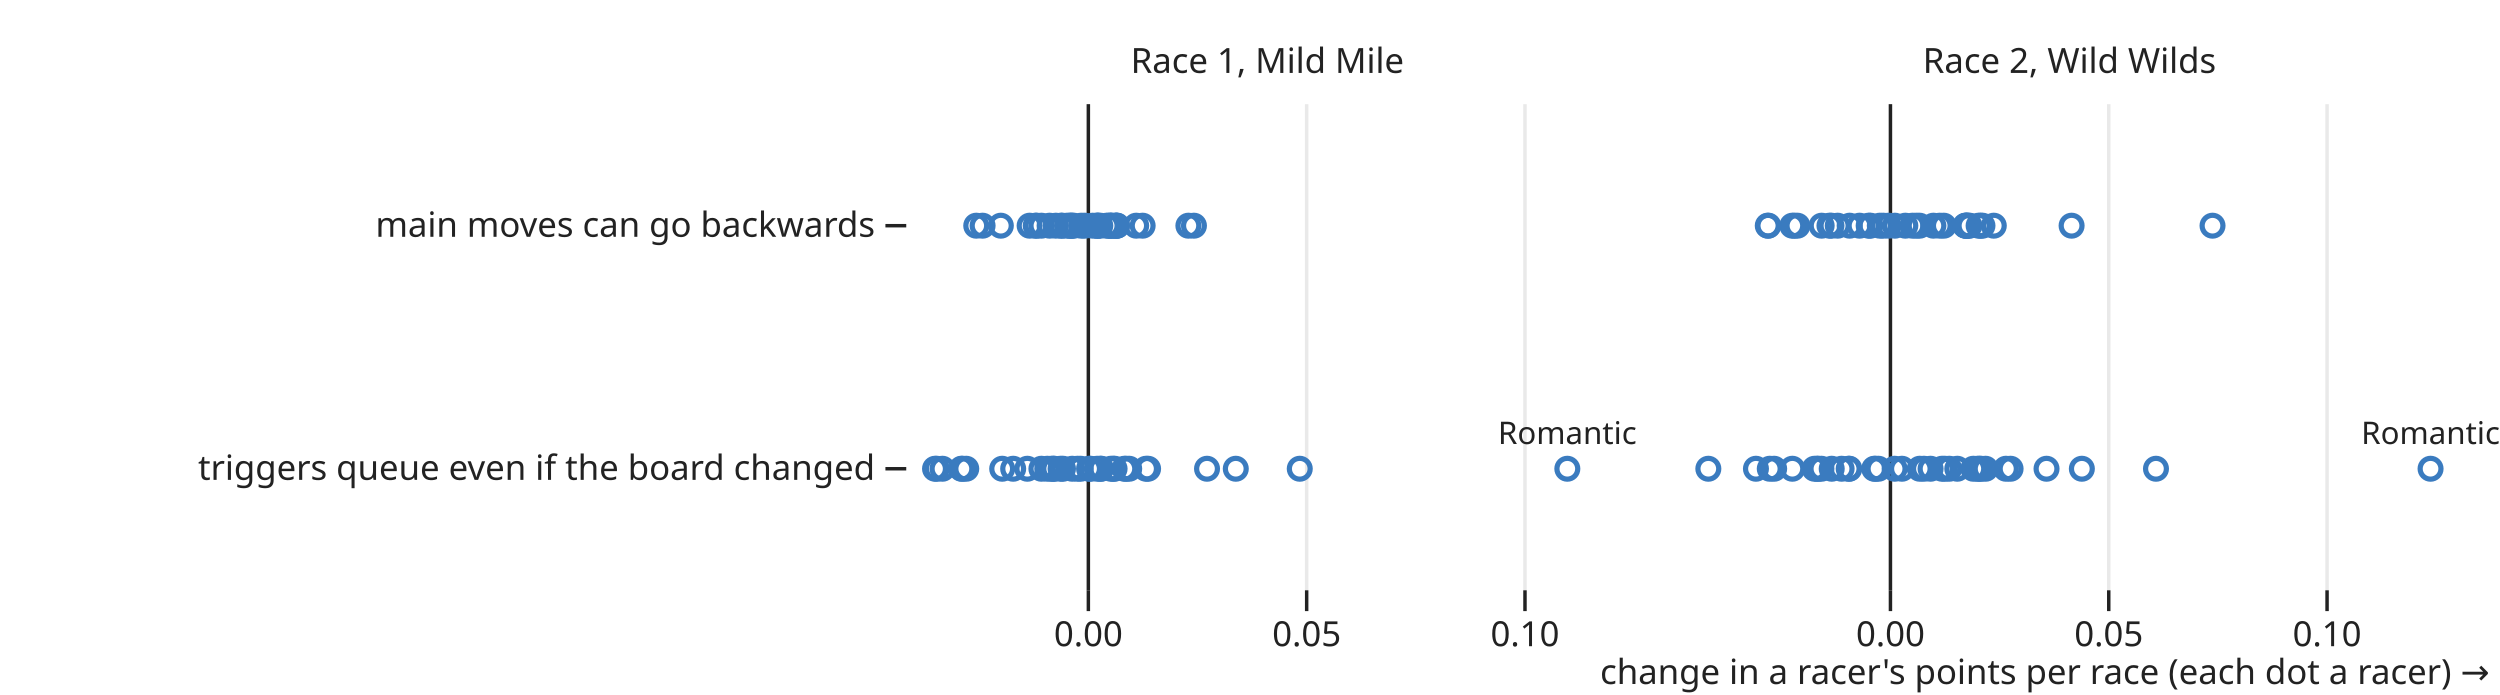
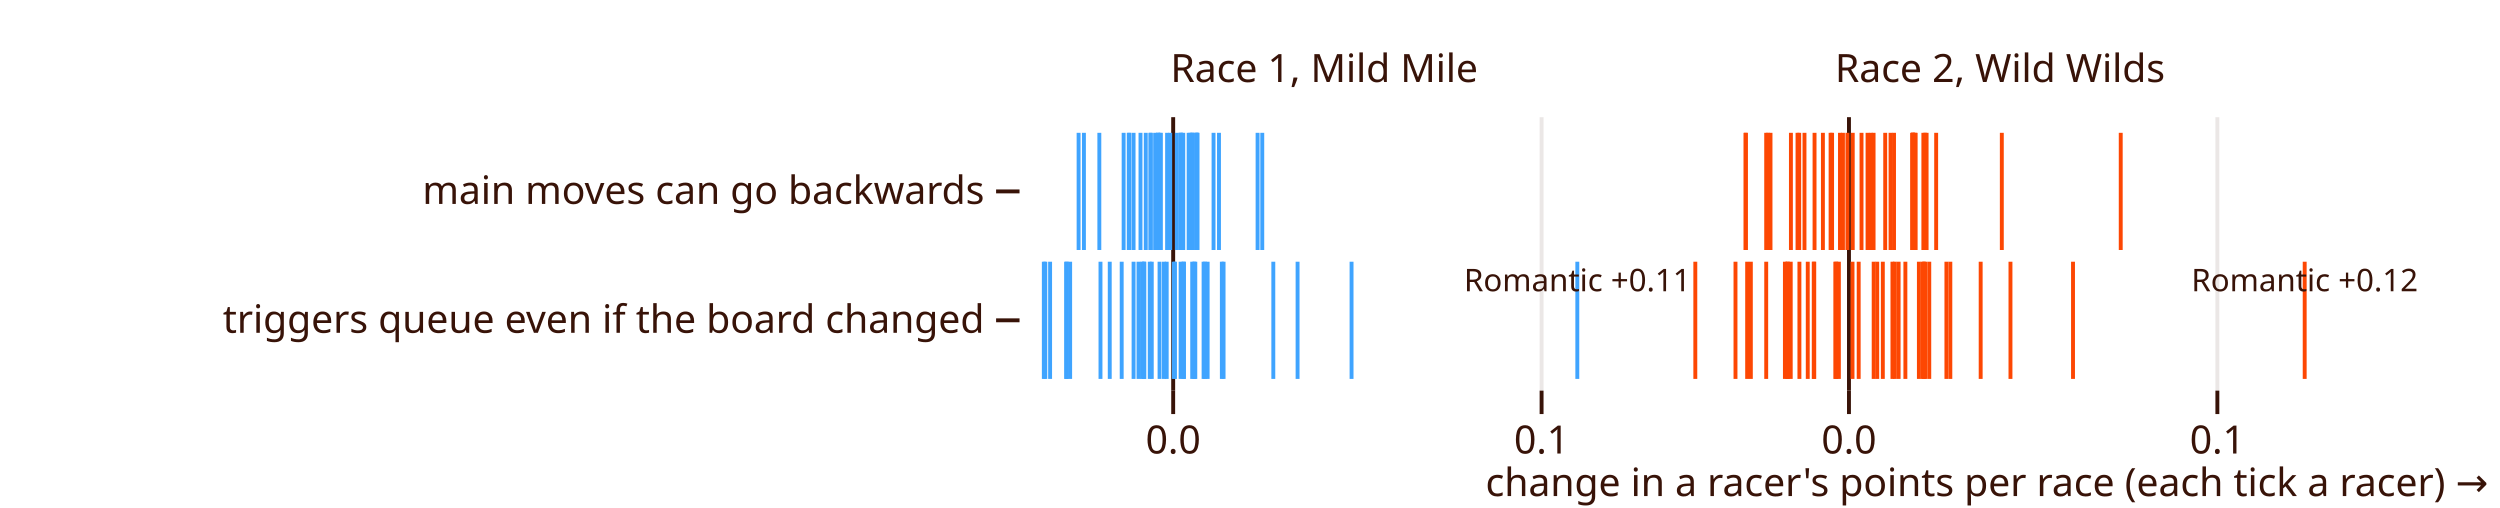
- <svg xmlns="http://www.w3.org/2000/svg" class="plot-d6a7b5" fill="currentColor" font-family="system-ui, sans-serif" font-size="10" text-anchor="middle" width="720" height="200" viewBox="0 0 720 200" style="background: white; color: rgb(34, 34, 34);">
+ <svg xmlns="http://www.w3.org/2000/svg" class="plot-d6a7b5" fill="currentColor" font-family="system-ui, sans-serif" font-size="10" text-anchor="middle" width="640" height="130" viewBox="0 0 640 130" style="background: rgb(255, 255, 255); color: rgb(56, 19, 8);">
  <style>:where(.plot-d6a7b5) {
  --plot-background: white;
  display: block;
  height: auto;
  height: intrinsic;
  max-width: 100%;
}
:where(.plot-d6a7b5 text),
:where(.plot-d6a7b5 tspan) {
  white-space: pre;
}</style>
  <g aria-label="fx-axis tick label" transform="translate(0,-9)">
    <g transform="translate(1,0)">
-       <text transform="translate(364,30)">Race 1, Mild Mile</text>
-     </g>
-     <g transform="translate(232,0)">
-       <text transform="translate(364,30)">Race 2, Wild Wilds</text>
-     </g>
-   </g>
-   <g aria-label="y-axis tick" aria-hidden="true">
+       <text transform="translate(338,30)">Race 1, Mild Mile</text>
+     </g>
+     <g transform="translate(174,0)">
+       <text transform="translate(338,30)">Race 2, Wild Wilds</text>
+     </g>
+   </g>
+   <g aria-label="y-axis tick" aria-hidden="true" transform="translate(0,15)">
    <g fill="none" stroke="currentColor" transform="translate(1,0)">
-       <path transform="translate(260,65)" d="M0,0L-6,0" />
-       <path transform="translate(260,135)" d="M0,0L-6,0" />
-     </g>
-   </g>
-   <g aria-label="y-axis tick label" transform="translate(-9,0)">
+       <path transform="translate(260,34)" d="M0,0L-6,0" />
+       <path transform="translate(260,67)" d="M0,0L-6,0" />
+     </g>
+   </g>
+   <g aria-label="y-axis tick label" transform="translate(-9,15)">
    <g text-anchor="end" transform="translate(1,0)">
-       <text y="0.32em" transform="translate(260,65)">main moves can go backwards</text>
-       <text y="0.32em" transform="translate(260,135)">triggers queue even if the board changed</text>
+       <text y="0.32em" transform="translate(260,34)">main moves can go backwards</text>
+       <text y="0.32em" transform="translate(260,67)">triggers queue even if the board changed</text>
    </g>
  </g>
  <g aria-label="x-grid" aria-hidden="true">
    <g stroke="currentColor" stroke-opacity="0.1" transform="translate(1,0)">
-       <line x1="312.447" x2="312.447" y1="30" y2="170" />
-       <line x1="375.321" x2="375.321" y1="30" y2="170" />
-       <line x1="438.194" x2="438.194" y1="30" y2="170" />
-     </g>
-     <g stroke="currentColor" stroke-opacity="0.1" transform="translate(232,0)">
-       <line x1="312.447" x2="312.447" y1="30" y2="170" />
-       <line x1="375.321" x2="375.321" y1="30" y2="170" />
-       <line x1="438.194" x2="438.194" y1="30" y2="170" />
+       <line x1="299.335" x2="299.335" y1="30" y2="100" />
+       <line x1="393.646" x2="393.646" y1="30" y2="100" />
+     </g>
+     <g stroke="currentColor" stroke-opacity="0.1" transform="translate(174,0)">
+       <line x1="299.335" x2="299.335" y1="30" y2="100" />
+       <line x1="393.646" x2="393.646" y1="30" y2="100" />
    </g>
  </g>
  <g aria-label="x-axis tick" aria-hidden="true">
    <g fill="none" stroke="currentColor" transform="translate(1,0)">
-       <path transform="translate(312.447,170)" d="M0,0L0,6" />
-       <path transform="translate(375.3207,170)" d="M0,0L0,6" />
-       <path transform="translate(438.1945,170)" d="M0,0L0,6" />
-     </g>
-     <g fill="none" stroke="currentColor" transform="translate(232,0)">
-       <path transform="translate(312.447,170)" d="M0,0L0,6" />
-       <path transform="translate(375.3207,170)" d="M0,0L0,6" />
-       <path transform="translate(438.1945,170)" d="M0,0L0,6" />
+       <path transform="translate(299.3352,100)" d="M0,0L0,6" />
+       <path transform="translate(393.6459,100)" d="M0,0L0,6" />
+     </g>
+     <g fill="none" stroke="currentColor" transform="translate(174,0)">
+       <path transform="translate(299.3352,100)" d="M0,0L0,6" />
+       <path transform="translate(393.6459,100)" d="M0,0L0,6" />
    </g>
  </g>
  <g aria-label="x-axis tick label" transform="translate(0,9)">
    <g font-variant="tabular-nums" transform="translate(1,0)">
-       <text y="0.71em" transform="translate(312.447,170)">0.00</text>
-       <text y="0.71em" transform="translate(375.3207,170)">0.05</text>
-       <text y="0.71em" transform="translate(438.1945,170)">0.10</text>
-     </g>
-     <g font-variant="tabular-nums" transform="translate(232,0)">
-       <text y="0.71em" transform="translate(312.447,170)">0.00</text>
-       <text y="0.71em" transform="translate(375.3207,170)">0.05</text>
-       <text y="0.71em" transform="translate(438.1945,170)">0.10</text>
-     </g>
-   </g>
-   <g aria-label="x-axis label" text-anchor="end" transform="translate(17,27)">
-     <text transform="translate(700,170)">change in a racer's points per race (each dot a racer) →</text>
+       <text y="0.71em" transform="translate(299.3352,100)">0.0</text>
+       <text y="0.71em" transform="translate(393.6459,100)">0.1</text>
+     </g>
+     <g font-variant="tabular-nums" transform="translate(174,0)">
+       <text y="0.71em" transform="translate(299.3352,100)">0.0</text>
+       <text y="0.71em" transform="translate(393.6459,100)">0.1</text>
+     </g>
+   </g>
+   <g aria-label="x-axis label" text-anchor="end" transform="translate(47,27)">
+     <text transform="translate(590,100)">change in a racer's points per race (each tick a racer) →</text>
  </g>
  <g aria-label="rule">
    <g stroke="currentColor" transform="translate(1,0)">
-       <line x1="312.447" x2="312.447" y1="30" y2="170" />
-     </g>
-     <g stroke="currentColor" transform="translate(232,0)">
-       <line x1="312.447" x2="312.447" y1="30" y2="170" />
-     </g>
-   </g>
-   <g aria-label="dot">
-     <g fill="none" stroke="#3a7bbf" stroke-width="1.5" transform="translate(1,0)">
-       <circle cx="320.696" cy="65" r="3" />
-       <circle cx="318.895" cy="65" r="3" />
-       <circle cx="314.93" cy="65" r="3" />
-       <circle cx="311.432" cy="65" r="3" />
-       <circle cx="320.346" cy="65" r="3" />
-       <circle cx="318.942" cy="65" r="3" />
-       <circle cx="318.271" cy="65" r="3" />
-       <circle cx="313.689" cy="65" r="3" />
-       <circle cx="319.149" cy="65" r="3" />
-       <circle cx="304.652" cy="65" r="3" />
-       <circle cx="326.224" cy="65" r="3" />
-       <circle cx="307.287" cy="65" r="3" />
-       <circle cx="307.776" cy="65" r="3" />
-       <circle cx="281.983" cy="65" r="3" />
-       <circle cx="303.09" cy="65" r="3" />
-       <circle cx="317.725" cy="65" r="3" />
-       <circle cx="295.532" cy="65" r="3" />
-       <circle cx="298.926" cy="65" r="3" />
-       <circle cx="310.368" cy="65" r="3" />
-       <circle cx="328.08" cy="65" r="3" />
-       <circle cx="315.214" cy="65" r="3" />
-       <circle cx="297.282" cy="65" r="3" />
-       <circle cx="308.248" cy="65" r="3" />
-       <circle cx="297.494" cy="65" r="3" />
-       <circle cx="342.853" cy="65" r="3" />
-       <circle cx="307.21" cy="65" r="3" />
-       <circle cx="320.365" cy="65" r="3" />
-       <circle cx="320.691" cy="65" r="3" />
-       <circle cx="287.24" cy="65" r="3" />
-       <circle cx="306.286" cy="65" r="3" />
-       <circle cx="341.256" cy="65" r="3" />
-       <circle cx="280.159" cy="65" r="3" />
-       <circle cx="315.048" cy="65" r="3" />
-       <circle cx="301.288" cy="65" r="3" />
-       <circle cx="304.833" cy="65" r="3" />
-       <circle cx="315.885" cy="65" r="3" />
-       <circle cx="270.436" cy="135" r="3" />
-       <circle cx="310.234" cy="135" r="3" />
-       <circle cx="309.299" cy="135" r="3" />
-       <circle cx="305.139" cy="135" r="3" />
-       <circle cx="298.925" cy="135" r="3" />
-       <circle cx="268.797" cy="135" r="3" />
-       <circle cx="314.984" cy="135" r="3" />
-       <circle cx="294.872" cy="135" r="3" />
-       <circle cx="373.331" cy="135" r="3" />
-       <circle cx="304.445" cy="135" r="3" />
-       <circle cx="312.648" cy="135" r="3" />
-       <circle cx="287.633" cy="135" r="3" />
-       <circle cx="318.939" cy="135" r="3" />
-       <circle cx="300.609" cy="135" r="3" />
-       <circle cx="277.278" cy="135" r="3" />
-       <circle cx="329.647" cy="135" r="3" />
-       <circle cx="319.995" cy="135" r="3" />
-       <circle cx="276.175" cy="135" r="3" />
-       <circle cx="315.94" cy="135" r="3" />
-       <circle cx="346.623" cy="135" r="3" />
-       <circle cx="307.791" cy="135" r="3" />
-       <circle cx="302.604" cy="135" r="3" />
-       <circle cx="322.821" cy="135" r="3" />
-       <circle cx="329.059" cy="135" r="3" />
-       <circle cx="354.907" cy="135" r="3" />
-       <circle cx="324.207" cy="135" r="3" />
-       <circle cx="319.613" cy="135" r="3" />
-       <circle cx="290.793" cy="135" r="3" />
-       <circle cx="450.391" cy="135" r="3" />
-       <circle cx="301.807" cy="135" r="3" />
-       <circle cx="323.288" cy="135" r="3" />
-       <circle cx="316.141" cy="135" r="3" />
-       <circle cx="275.891" cy="135" r="3" />
-       <circle cx="302.395" cy="135" r="3" />
-       <circle cx="313.059" cy="135" r="3" />
-       <circle cx="268.291" cy="135" r="3" />
-     </g>
-     <g fill="none" stroke="#3a7bbf" stroke-width="1.5" transform="translate(232,0)">
-       <circle cx="334.328" cy="65" r="3" />
-       <circle cx="295.462" cy="65" r="3" />
-       <circle cx="284.76" cy="65" r="3" />
-       <circle cx="310.394" cy="65" r="3" />
-       <circle cx="311.915" cy="65" r="3" />
-       <circle cx="313.735" cy="65" r="3" />
-       <circle cx="333.999" cy="65" r="3" />
-       <circle cx="284.191" cy="65" r="3" />
-       <circle cx="334.244" cy="65" r="3" />
-       <circle cx="327.825" cy="65" r="3" />
-       <circle cx="297.264" cy="65" r="3" />
-       <circle cx="277.118" cy="65" r="3" />
-       <circle cx="292.633" cy="65" r="3" />
-       <circle cx="318.79" cy="65" r="3" />
-       <circle cx="337.841" cy="65" r="3" />
-       <circle cx="405.208" cy="65" r="3" />
-       <circle cx="309.38" cy="65" r="3" />
-       <circle cx="320.85" cy="65" r="3" />
-       <circle cx="342.21" cy="65" r="3" />
-       <circle cx="335.213" cy="65" r="3" />
-       <circle cx="334.913" cy="65" r="3" />
-       <circle cx="303.551" cy="65" r="3" />
-       <circle cx="316.731" cy="65" r="3" />
-       <circle cx="294.888" cy="65" r="3" />
-       <circle cx="334.299" cy="65" r="3" />
-       <circle cx="306.682" cy="65" r="3" />
-       <circle cx="285.665" cy="65" r="3" />
-       <circle cx="324.817" cy="65" r="3" />
-       <circle cx="306.176" cy="65" r="3" />
-       <circle cx="300.697" cy="65" r="3" />
-       <circle cx="364.619" cy="65" r="3" />
-       <circle cx="338.948" cy="65" r="3" />
-       <circle cx="319.904" cy="65" r="3" />
-       <circle cx="277.281" cy="65" r="3" />
-       <circle cx="338.413" cy="65" r="3" />
-       <circle cx="326.641" cy="65" r="3" />
-       <circle cx="307.787" cy="135" r="3" />
-       <circle cx="295.531" cy="135" r="3" />
-       <circle cx="337.564" cy="135" r="3" />
-       <circle cx="322.097" cy="135" r="3" />
-       <circle cx="331.704" cy="135" r="3" />
-       <circle cx="278.955" cy="135" r="3" />
-       <circle cx="290.583" cy="135" r="3" />
-       <circle cx="338.524" cy="135" r="3" />
-       <circle cx="292.569" cy="135" r="3" />
-       <circle cx="298.381" cy="135" r="3" />
-       <circle cx="357.401" cy="135" r="3" />
-       <circle cx="300.42" cy="135" r="3" />
-       <circle cx="329.393" cy="135" r="3" />
-       <circle cx="327.287" cy="135" r="3" />
-       <circle cx="347.046" cy="135" r="3" />
-       <circle cx="345.709" cy="135" r="3" />
-       <circle cx="277.694" cy="135" r="3" />
-       <circle cx="367.574" cy="135" r="3" />
-       <circle cx="315.765" cy="135" r="3" />
-       <circle cx="291.423" cy="135" r="3" />
-       <circle cx="338.046" cy="135" r="3" />
-       <circle cx="273.713" cy="135" r="3" />
-       <circle cx="336.314" cy="135" r="3" />
-       <circle cx="313.657" cy="135" r="3" />
-       <circle cx="468" cy="135" r="3" />
-       <circle cx="339.857" cy="135" r="3" />
-       <circle cx="388.922" cy="135" r="3" />
-       <circle cx="291.529" cy="135" r="3" />
-       <circle cx="300.597" cy="135" r="3" />
-       <circle cx="284.202" cy="135" r="3" />
-       <circle cx="320.88" cy="135" r="3" />
-       <circle cx="309.004" cy="135" r="3" />
-       <circle cx="324.002" cy="135" r="3" />
-       <circle cx="328.106" cy="135" r="3" />
-       <circle cx="308.116" cy="135" r="3" />
-       <circle cx="260" cy="135" r="3" />
-     </g>
-   </g>
-   <g aria-label="text" transform="translate(0,-10)">
-     <g font-size="9" transform="translate(1,0)">
-       <text y="0.32em" transform="translate(450.3907,135)">Romantic</text>
-     </g>
-     <g font-size="9" transform="translate(232,0)">
-       <text y="0.32em" transform="translate(468,135)">Romantic</text>
+       <line x1="299.335" x2="299.335" y1="30" y2="100" />
+     </g>
+     <g stroke="currentColor" transform="translate(174,0)">
+       <line x1="299.335" x2="299.335" y1="30" y2="100" />
+     </g>
+   </g>
+   <g aria-label="tick">
+     <g transform="translate(1,0)">
+       <line x1="305.522" x2="305.522" y1="34" y2="64" stroke="#3fa4ff" />
+       <line x1="304.171" x2="304.171" y1="34" y2="64" stroke="#3fa4ff" />
+       <line x1="301.198" x2="301.198" y1="34" y2="64" stroke="#3fa4ff" />
+       <line x1="304.207" x2="304.207" y1="34" y2="64" stroke="#3fa4ff" />
+       <line x1="303.703" x2="303.703" y1="34" y2="64" stroke="#3fa4ff" />
+       <line x1="303.294" x2="303.294" y1="34" y2="64" stroke="#3fa4ff" />
+       <line x1="286.649" x2="286.649" y1="34" y2="64" stroke="#3fa4ff" />
+       <line x1="298.574" x2="298.574" y1="34" y2="64" stroke="#3fa4ff" />
+       <line x1="305.26" x2="305.26" y1="34" y2="64" stroke="#3fa4ff" />
+       <line x1="301.914" x2="301.914" y1="34" y2="64" stroke="#3fa4ff" />
+       <line x1="293.625" x2="293.625" y1="34" y2="64" stroke="#3fa4ff" />
+       <line x1="287.962" x2="287.962" y1="34" y2="64" stroke="#3fa4ff" />
+       <line x1="296.186" x2="296.186" y1="34" y2="64" stroke="#3fa4ff" />
+       <line x1="295.465" x2="295.465" y1="34" y2="64" stroke="#3fa4ff" />
+       <line x1="305.518" x2="305.518" y1="34" y2="64" stroke="#3fa4ff" />
+       <line x1="295.407" x2="295.407" y1="34" y2="64" stroke="#3fa4ff" />
+       <line x1="294.715" x2="294.715" y1="34" y2="64" stroke="#3fa4ff" />
+       <line x1="280.43" x2="280.43" y1="34" y2="64" stroke="#3fa4ff" />
+       <line x1="322.14" x2="322.14" y1="34" y2="64" stroke="#3fa4ff" />
+       <line x1="305.273" x2="305.273" y1="34" y2="64" stroke="#3fa4ff" />
+       <line x1="288.121" x2="288.121" y1="34" y2="64" stroke="#3fa4ff" />
+       <line x1="290.966" x2="290.966" y1="34" y2="64" stroke="#3fa4ff" />
+       <line x1="301.286" x2="301.286" y1="34" y2="64" stroke="#3fa4ff" />
+       <line x1="301.41" x2="301.41" y1="34" y2="64" stroke="#3fa4ff" />
+       <line x1="311.06" x2="311.06" y1="34" y2="64" stroke="#3fa4ff" />
+       <line x1="297.776" x2="297.776" y1="34" y2="64" stroke="#3fa4ff" />
+       <line x1="289.195" x2="289.195" y1="34" y2="64" stroke="#3fa4ff" />
+       <line x1="304.362" x2="304.362" y1="34" y2="64" stroke="#3fa4ff" />
+       <line x1="300.267" x2="300.267" y1="34" y2="64" stroke="#3fa4ff" />
+       <line x1="293.489" x2="293.489" y1="34" y2="64" stroke="#3fa4ff" />
+       <line x1="309.668" x2="309.668" y1="34" y2="64" stroke="#3fa4ff" />
+       <line x1="275.12" x2="275.12" y1="34" y2="64" stroke="#3fa4ff" />
+       <line x1="320.942" x2="320.942" y1="34" y2="64" stroke="#3fa4ff" />
+       <line x1="276.487" x2="276.487" y1="34" y2="64" stroke="#3fa4ff" />
+       <line x1="292.317" x2="292.317" y1="34" y2="64" stroke="#3fa4ff" />
+       <line x1="295.832" x2="295.832" y1="34" y2="64" stroke="#3fa4ff" />
+       <line x1="293.854" x2="293.854" y1="67" y2="97" stroke="#3fa4ff" />
+       <line x1="296.974" x2="296.974" y1="67" y2="97" stroke="#3fa4ff" />
+       <line x1="307.116" x2="307.116" y1="67" y2="97" stroke="#3fa4ff" />
+       <line x1="311.794" x2="311.794" y1="67" y2="97" stroke="#3fa4ff" />
+       <line x1="280.725" x2="280.725" y1="67" y2="97" stroke="#3fa4ff" />
+       <line x1="304.204" x2="304.204" y1="67" y2="97" stroke="#3fa4ff" />
+       <line x1="308.155" x2="308.155" y1="67" y2="97" stroke="#3fa4ff" />
+       <line x1="402.793" x2="402.793" y1="67" y2="97" stroke="#3fa4ff" />
+       <line x1="304.71" x2="304.71" y1="67" y2="97" stroke="#3fa4ff" />
+       <line x1="283.095" x2="283.095" y1="67" y2="97" stroke="#3fa4ff" />
+       <line x1="295.843" x2="295.843" y1="67" y2="97" stroke="#3fa4ff" />
+       <line x1="324.968" x2="324.968" y1="67" y2="97" stroke="#3fa4ff" />
+       <line x1="291.953" x2="291.953" y1="67" y2="97" stroke="#3fa4ff" />
+       <line x1="301.955" x2="301.955" y1="67" y2="97" stroke="#3fa4ff" />
+       <line x1="272.131" x2="272.131" y1="67" y2="97" stroke="#3fa4ff" />
+       <line x1="297.675" x2="297.675" y1="67" y2="97" stroke="#3fa4ff" />
+       <line x1="267.827" x2="267.827" y1="67" y2="97" stroke="#3fa4ff" />
+       <line x1="331.18" x2="331.18" y1="67" y2="97" stroke="#3fa4ff" />
+       <line x1="286.154" x2="286.154" y1="67" y2="97" stroke="#3fa4ff" />
+       <line x1="266.597" x2="266.597" y1="67" y2="97" stroke="#3fa4ff" />
+       <line x1="301.238" x2="301.238" y1="67" y2="97" stroke="#3fa4ff" />
+       <line x1="344.998" x2="344.998" y1="67" y2="97" stroke="#3fa4ff" />
+       <line x1="289.194" x2="289.194" y1="67" y2="97" stroke="#3fa4ff" />
+       <line x1="293.334" x2="293.334" y1="67" y2="97" stroke="#3fa4ff" />
+       <line x1="299.486" x2="299.486" y1="67" y2="97" stroke="#3fa4ff" />
+       <line x1="299.794" x2="299.794" y1="67" y2="97" stroke="#3fa4ff" />
+       <line x1="266.218" x2="266.218" y1="67" y2="97" stroke="#3fa4ff" />
+       <line x1="307.466" x2="307.466" y1="67" y2="97" stroke="#3fa4ff" />
+       <line x1="291.355" x2="291.355" y1="67" y2="97" stroke="#3fa4ff" />
+       <line x1="290.456" x2="290.456" y1="67" y2="97" stroke="#3fa4ff" />
+       <line x1="272.958" x2="272.958" y1="67" y2="97" stroke="#3fa4ff" />
+       <line x1="304.997" x2="304.997" y1="67" y2="97" stroke="#3fa4ff" />
+       <line x1="312.235" x2="312.235" y1="67" y2="97" stroke="#3fa4ff" />
+       <line x1="302.106" x2="302.106" y1="67" y2="97" stroke="#3fa4ff" />
+       <line x1="271.918" x2="271.918" y1="67" y2="97" stroke="#3fa4ff" />
+       <line x1="291.797" x2="291.797" y1="67" y2="97" stroke="#3fa4ff" />
+     </g>
+     <g transform="translate(174,0)">
+       <line x1="286.596" x2="286.596" y1="34" y2="64" stroke="#fd4703" />
+       <line x1="315.746" x2="315.746" y1="34" y2="64" stroke="#fd4703" />
+       <line x1="278.57" x2="278.57" y1="34" y2="64" stroke="#fd4703" />
+       <line x1="284.475" x2="284.475" y1="34" y2="64" stroke="#fd4703" />
+       <line x1="297.796" x2="297.796" y1="34" y2="64" stroke="#fd4703" />
+       <line x1="298.936" x2="298.936" y1="34" y2="64" stroke="#fd4703" />
+       <line x1="308.613" x2="308.613" y1="34" y2="64" stroke="#fd4703" />
+       <line x1="279.249" x2="279.249" y1="34" y2="64" stroke="#fd4703" />
+       <line x1="295.012" x2="295.012" y1="34" y2="64" stroke="#fd4703" />
+       <line x1="315.724" x2="315.724" y1="34" y2="64" stroke="#fd4703" />
+       <line x1="309.981" x2="309.981" y1="34" y2="64" stroke="#fd4703" />
+       <line x1="318.81" x2="318.81" y1="34" y2="64" stroke="#fd4703" />
+       <line x1="278.144" x2="278.144" y1="34" y2="64" stroke="#fd4703" />
+       <line x1="315.683" x2="315.683" y1="34" y2="64" stroke="#fd4703" />
+       <line x1="287.948" x2="287.948" y1="34" y2="64" stroke="#fd4703" />
+       <line x1="272.839" x2="272.839" y1="34" y2="64" stroke="#fd4703" />
+       <line x1="315.499" x2="315.499" y1="34" y2="64" stroke="#fd4703" />
+       <line x1="310.869" x2="310.869" y1="34" y2="64" stroke="#fd4703" />
+       <line x1="300.301" x2="300.301" y1="34" y2="64" stroke="#fd4703" />
+       <line x1="294.632" x2="294.632" y1="34" y2="64" stroke="#fd4703" />
+       <line x1="290.523" x2="290.523" y1="34" y2="64" stroke="#fd4703" />
+       <line x1="286.166" x2="286.166" y1="34" y2="64" stroke="#fd4703" />
+       <line x1="302.548" x2="302.548" y1="34" y2="64" stroke="#fd4703" />
+       <line x1="338.464" x2="338.464" y1="34" y2="64" stroke="#fd4703" />
+       <line x1="319.211" x2="319.211" y1="34" y2="64" stroke="#fd4703" />
+       <line x1="297.035" x2="297.035" y1="34" y2="64" stroke="#fd4703" />
+       <line x1="368.906" x2="368.906" y1="34" y2="64" stroke="#fd4703" />
+       <line x1="305.637" x2="305.637" y1="34" y2="64" stroke="#fd4703" />
+       <line x1="318.38" x2="318.38" y1="34" y2="64" stroke="#fd4703" />
+       <line x1="304.092" x2="304.092" y1="34" y2="64" stroke="#fd4703" />
+       <line x1="321.657" x2="321.657" y1="34" y2="64" stroke="#fd4703" />
+       <line x1="316.409" x2="316.409" y1="34" y2="64" stroke="#fd4703" />
+       <line x1="272.961" x2="272.961" y1="34" y2="64" stroke="#fd4703" />
+       <line x1="304.928" x2="304.928" y1="34" y2="64" stroke="#fd4703" />
+       <line x1="316.185" x2="316.185" y1="34" y2="64" stroke="#fd4703" />
+       <line x1="292.663" x2="292.663" y1="34" y2="64" stroke="#fd4703" />
+       <line x1="313.778" x2="313.778" y1="67" y2="97" stroke="#fd4703" />
+       <line x1="295.84" x2="295.84" y1="67" y2="97" stroke="#fd4703" />
+       <line x1="286.649" x2="286.649" y1="67" y2="97" stroke="#fd4703" />
+       <line x1="333.051" x2="333.051" y1="67" y2="97" stroke="#fd4703" />
+       <line x1="288.785" x2="288.785" y1="67" y2="97" stroke="#fd4703" />
+       <line x1="306.573" x2="306.573" y1="67" y2="97" stroke="#fd4703" />
+       <line x1="318.173" x2="318.173" y1="67" y2="97" stroke="#fd4703" />
+       <line x1="301.823" x2="301.823" y1="67" y2="97" stroke="#fd4703" />
+       <line x1="318.534" x2="318.534" y1="67" y2="97" stroke="#fd4703" />
+       <line x1="283.567" x2="283.567" y1="67" y2="97" stroke="#fd4703" />
+       <line x1="311.08" x2="311.08" y1="67" y2="97" stroke="#fd4703" />
+       <line x1="308.002" x2="308.002" y1="67" y2="97" stroke="#fd4703" />
+       <line x1="325.285" x2="325.285" y1="67" y2="97" stroke="#fd4703" />
+       <line x1="290.315" x2="290.315" y1="67" y2="97" stroke="#fd4703" />
+       <line x1="324.282" x2="324.282" y1="67" y2="97" stroke="#fd4703" />
+       <line x1="312.045" x2="312.045" y1="67" y2="97" stroke="#fd4703" />
+       <line x1="310.466" x2="310.466" y1="67" y2="97" stroke="#fd4703" />
+       <line x1="273.271" x2="273.271" y1="67" y2="97" stroke="#fd4703" />
+       <line x1="340.68" x2="340.68" y1="67" y2="97" stroke="#fd4703" />
+       <line x1="296.753" x2="296.753" y1="67" y2="97" stroke="#fd4703" />
+       <line x1="305.66" x2="305.66" y1="67" y2="97" stroke="#fd4703" />
+       <line x1="290.448" x2="290.448" y1="67" y2="97" stroke="#fd4703" />
+       <line x1="278.151" x2="278.151" y1="67" y2="97" stroke="#fd4703" />
+       <line x1="283.647" x2="283.647" y1="67" y2="97" stroke="#fd4703" />
+       <line x1="274.216" x2="274.216" y1="67" y2="97" stroke="#fd4703" />
+       <line x1="282.937" x2="282.937" y1="67" y2="97" stroke="#fd4703" />
+       <line x1="356.691" x2="356.691" y1="67" y2="97" stroke="#fd4703" />
+       <line x1="319.893" x2="319.893" y1="67" y2="97" stroke="#fd4703" />
+       <line x1="284.427" x2="284.427" y1="67" y2="97" stroke="#fd4703" />
+       <line x1="318.893" x2="318.893" y1="67" y2="97" stroke="#fd4703" />
+       <line x1="317.235" x2="317.235" y1="67" y2="97" stroke="#fd4703" />
+       <line x1="416" x2="416" y1="67" y2="97" stroke="#fd4703" />
+       <line x1="270.285" x2="270.285" y1="67" y2="97" stroke="#fd4703" />
+       <line x1="300.243" x2="300.243" y1="67" y2="97" stroke="#fd4703" />
+       <line x1="260" x2="260" y1="67" y2="97" stroke="#fd4703" />
+       <line x1="296.087" x2="296.087" y1="67" y2="97" stroke="#fd4703" />
+     </g>
+   </g>
+   <g aria-label="text" transform="translate(0,5)">
+     <g font-size="8" transform="translate(1,0)">
+       <text y="0.32em" transform="translate(402.793,67)">Romantic +0.11</text>
+     </g>
+     <g font-size="8" transform="translate(174,0)">
+       <text y="0.32em" transform="translate(416,67)">Romantic +0.12</text>
    </g>
  </g>
</svg>
